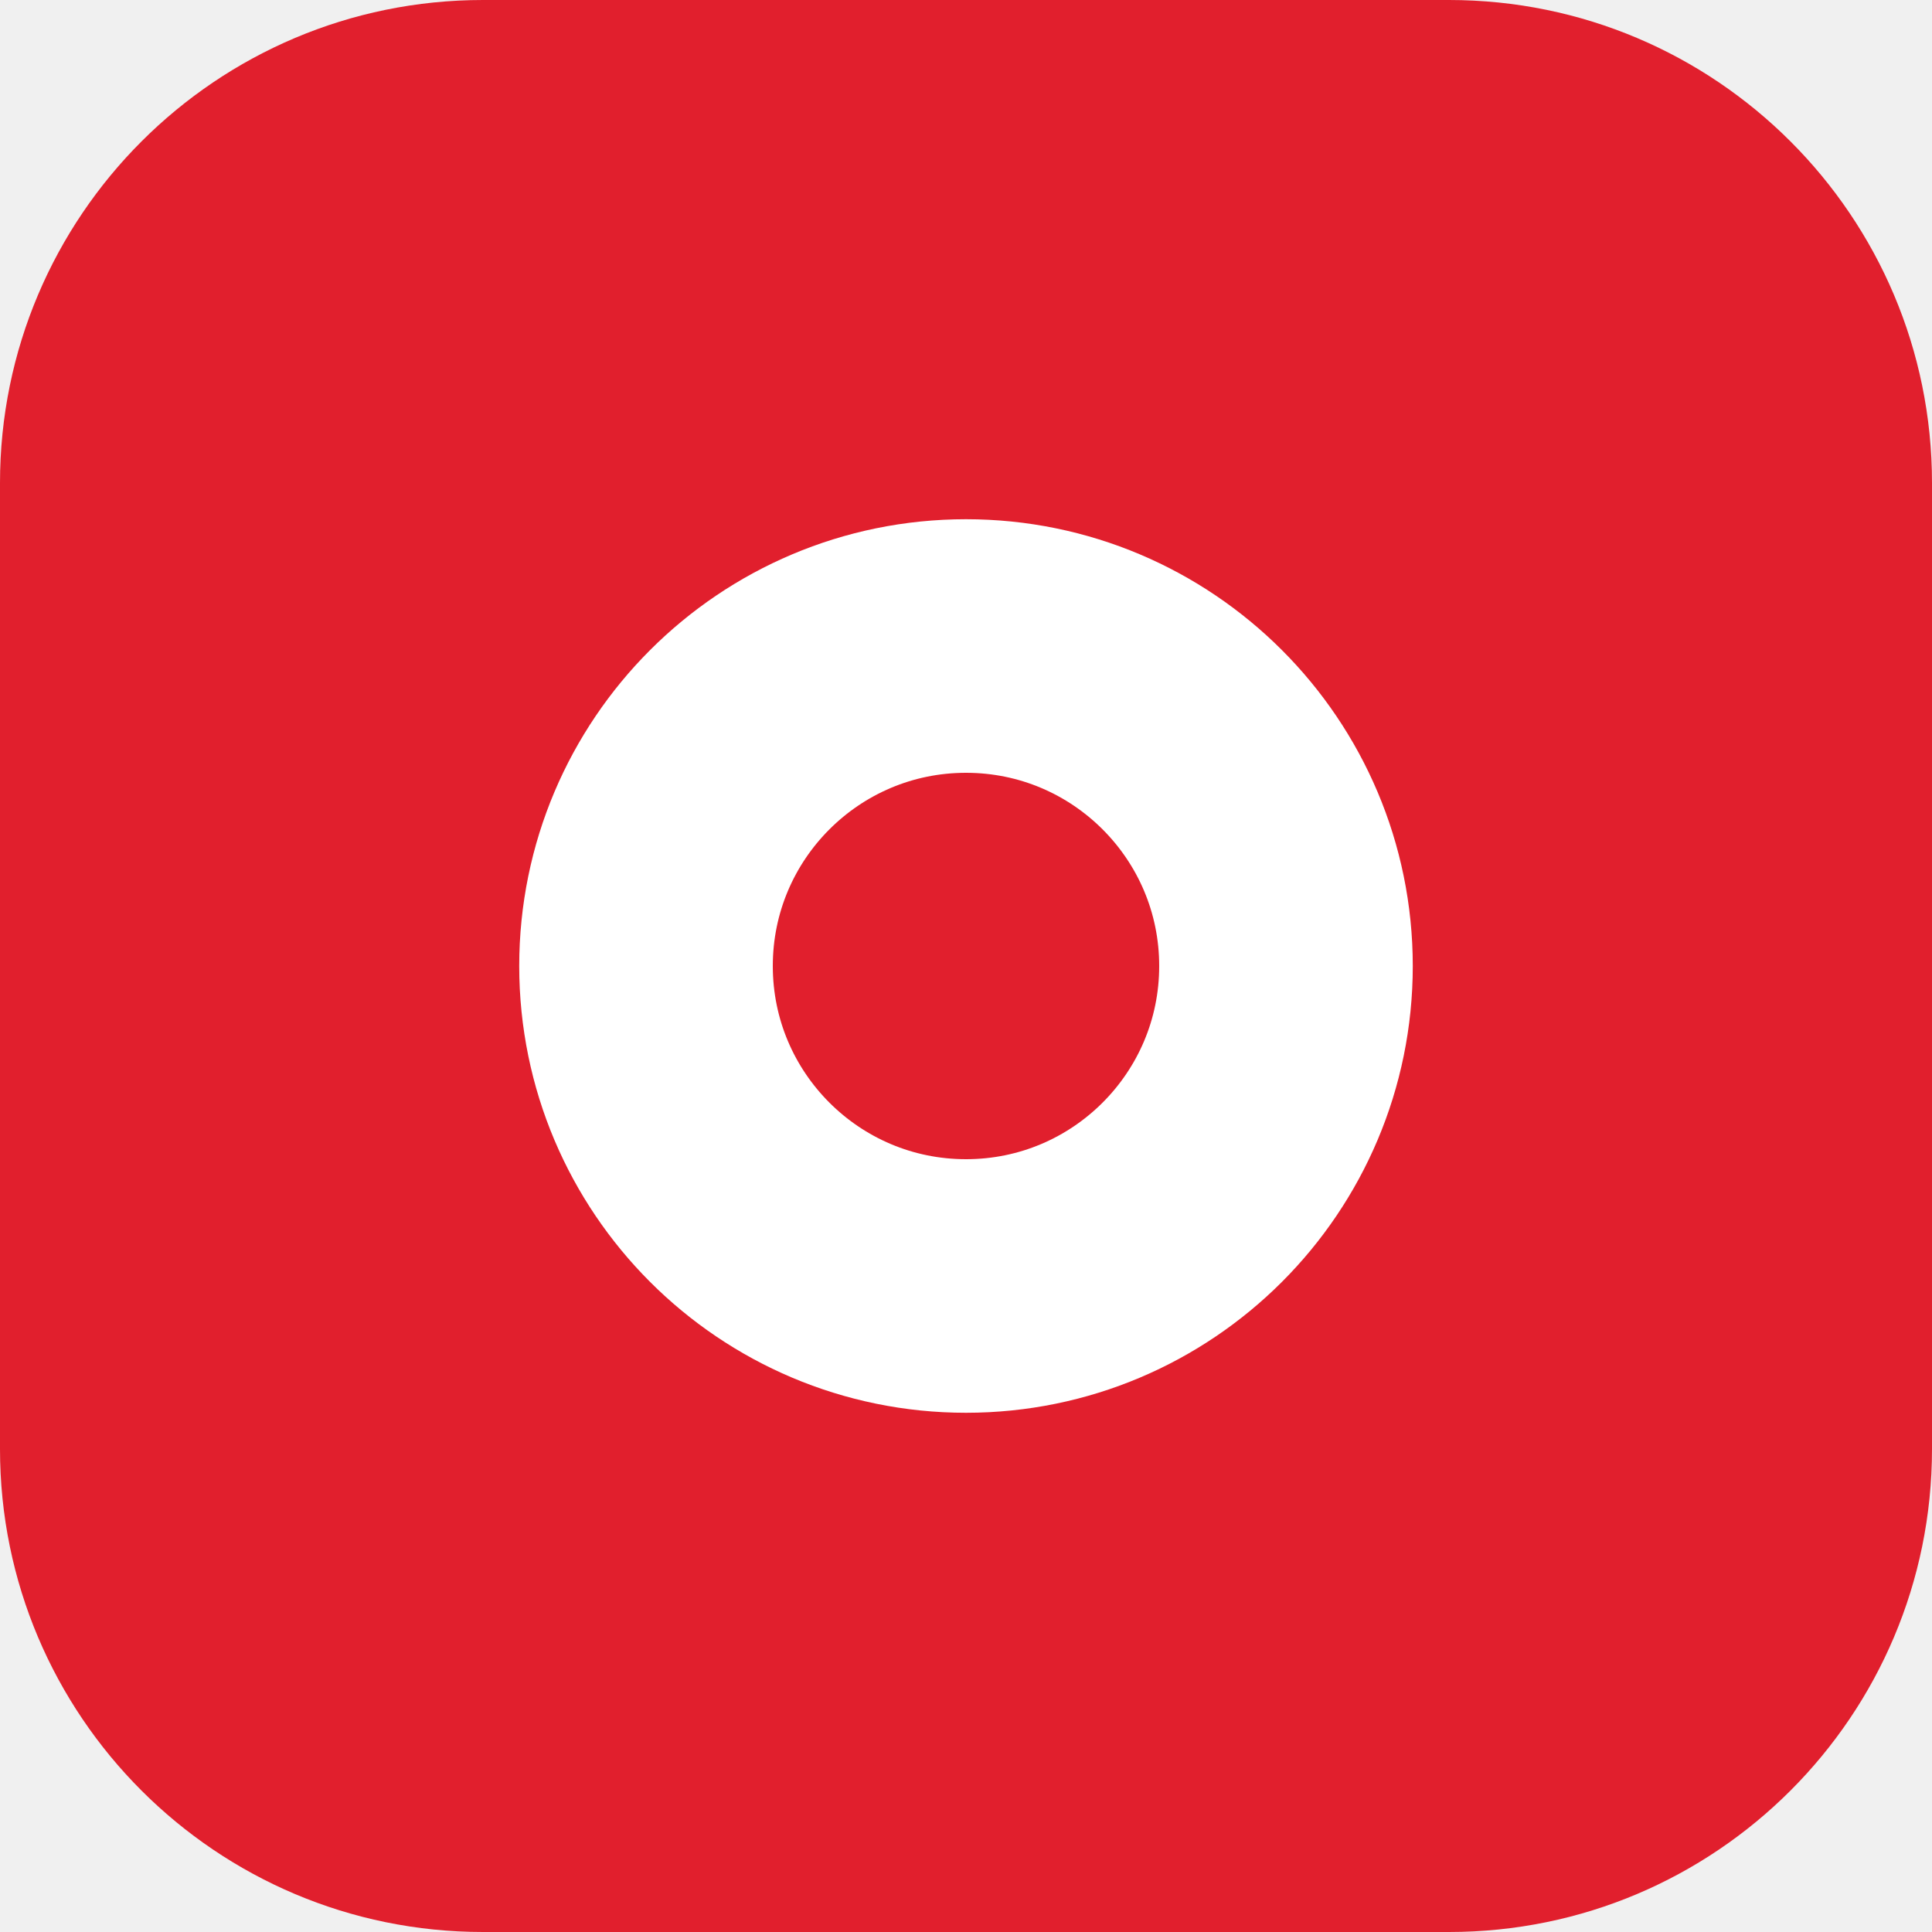
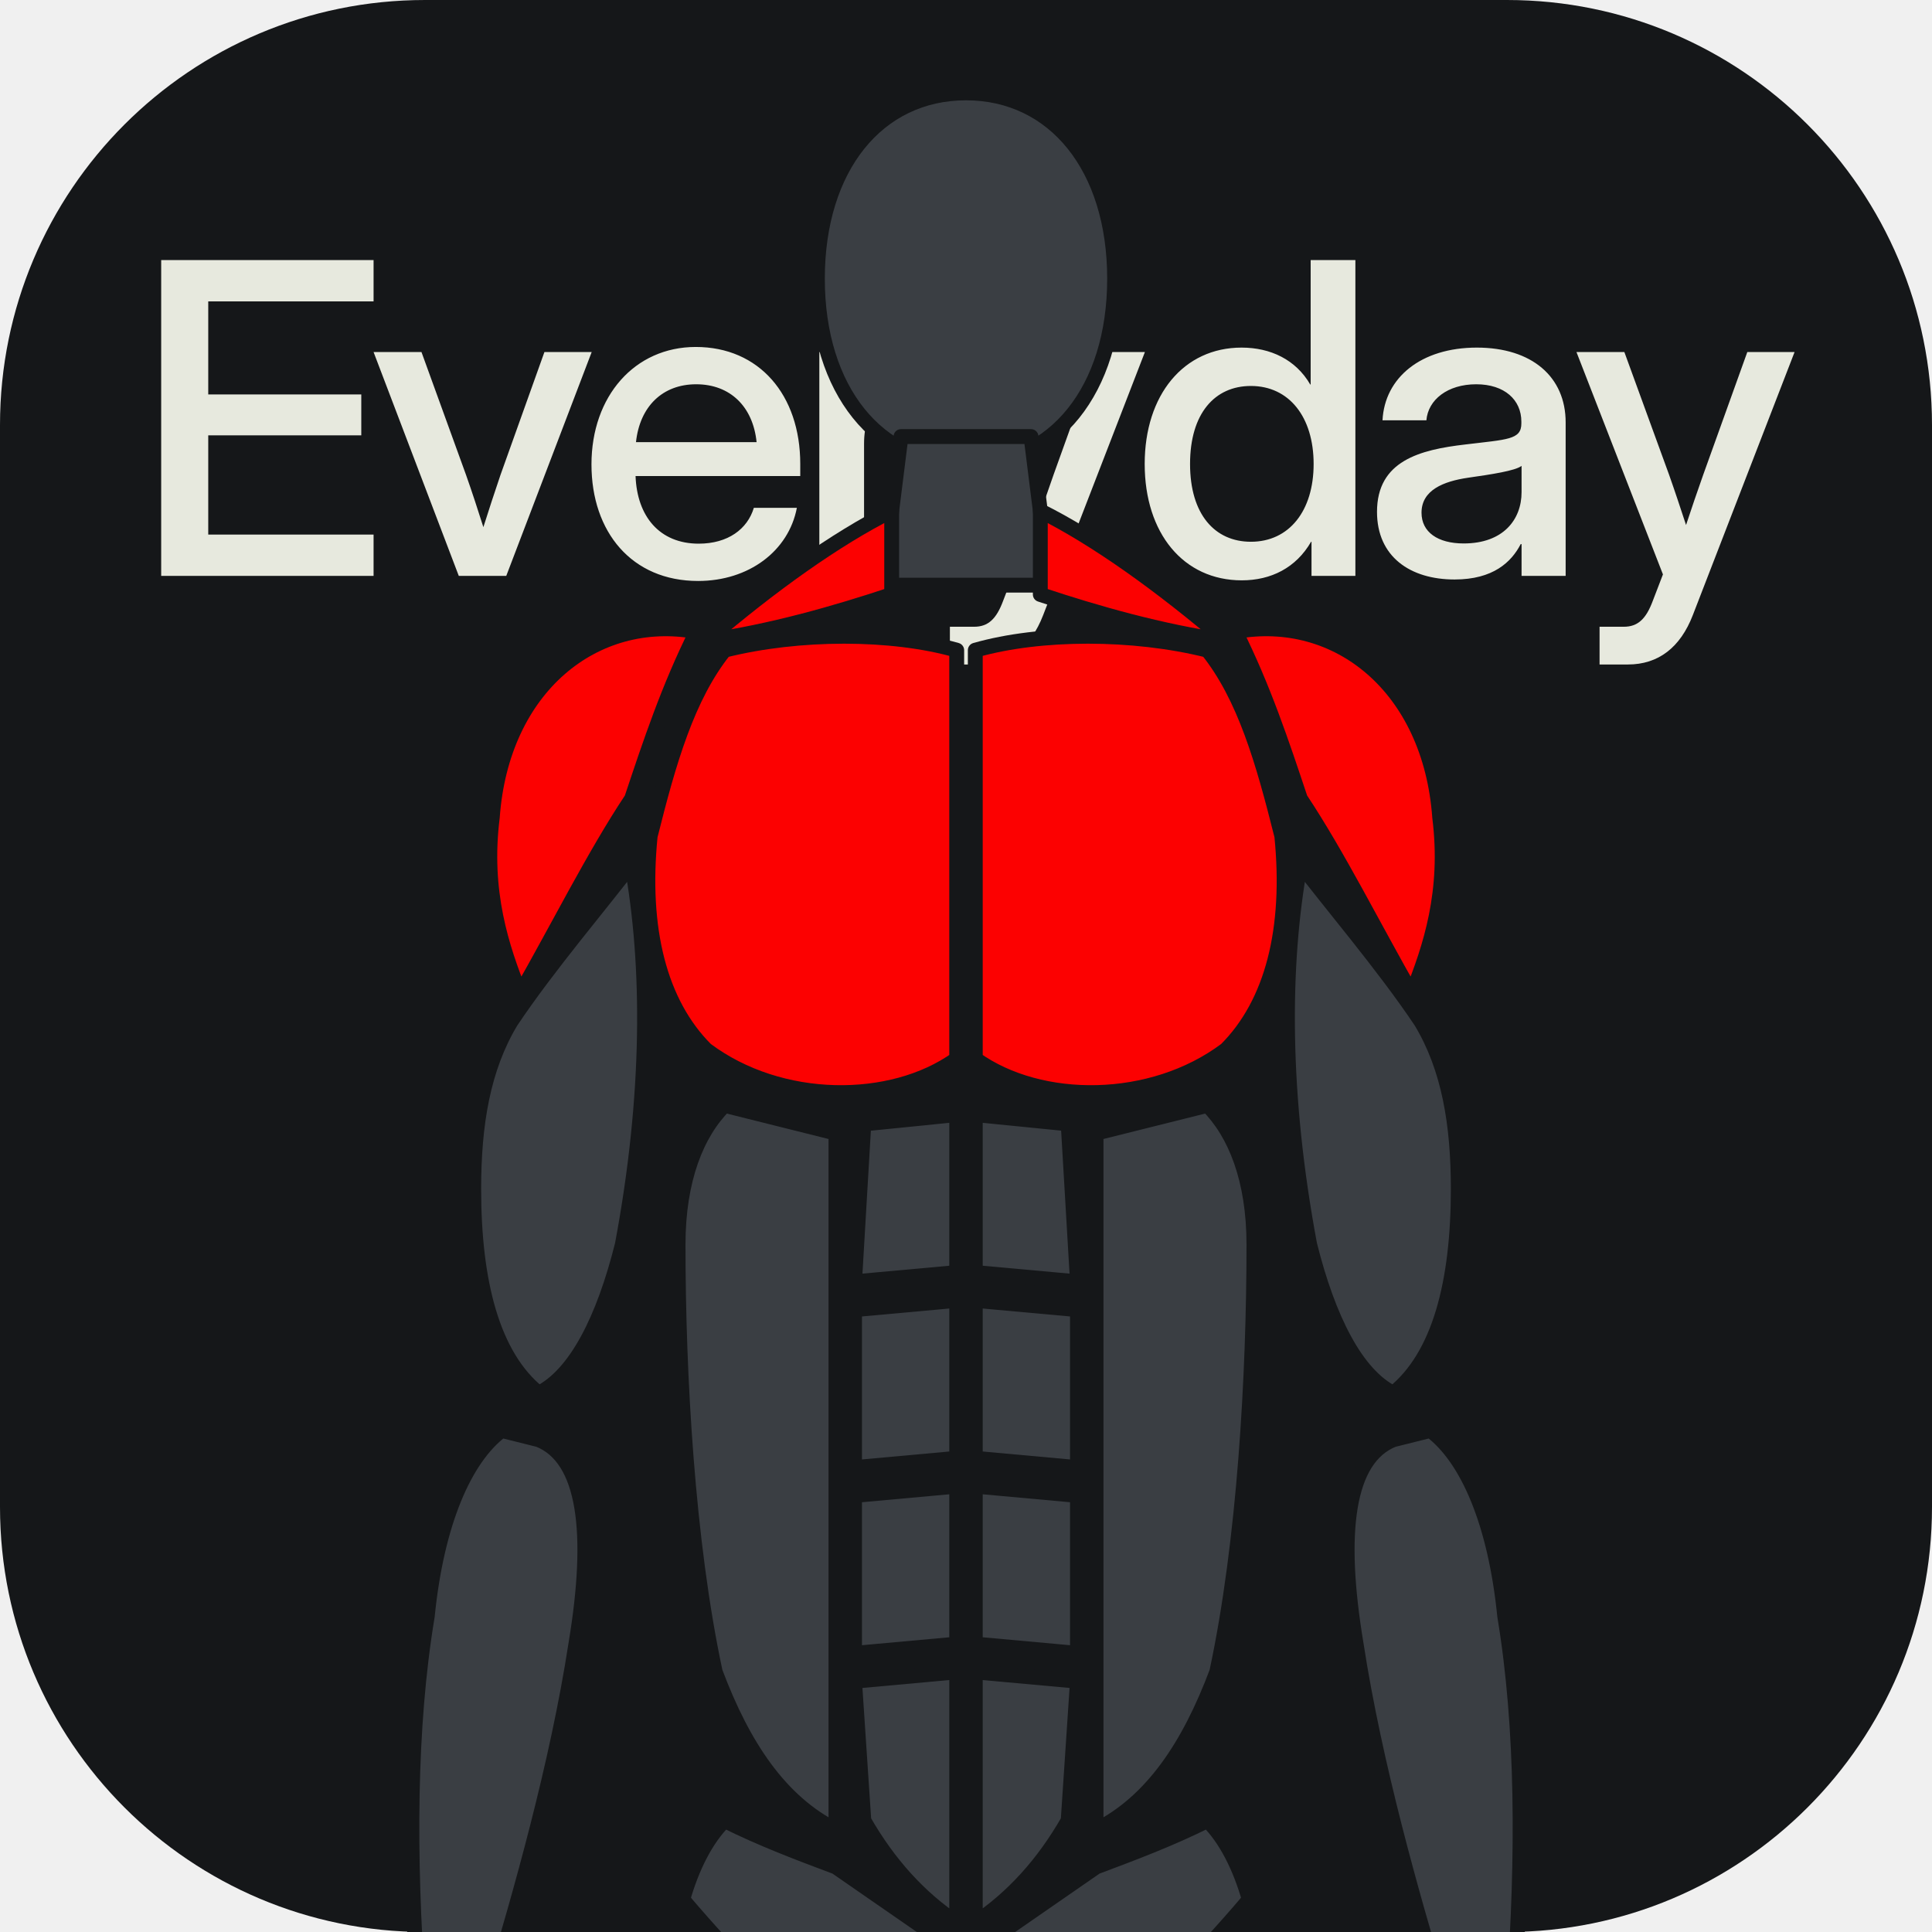
- <svg xmlns="http://www.w3.org/2000/svg" viewBox="0 0 32 32">
-   <rect width="32" height="32" rx="8" fill="#E11F2D" />
-   <circle cx="16" cy="16" r="5.3" fill="none" stroke="#fff" stroke-width="4.2" />
+ <svg xmlns="http://www.w3.org/2000/svg" width="64" height="64" viewBox="-4 0 208 208">
+   <rect x="-4" y="0" width="208" height="208" rx="45.76" fill="#151719" />
+   <path d="M136 0H1138V-195H358V-663H1080V-856H358V-1295H1138V-1490H136ZM1540 0H1764L2167 -1056H1944L1737 -477C1709 -395 1682 -312 1656 -230C1630 -312 1603 -395 1574 -477L1364 -1056H1138ZM2669 24C2908 24 3096 -117 3135 -321H2932C2902 -221 2810 -152 2672 -152C2487 -152 2381 -281 2374 -471H3151V-528C3151 -854 2957 -1080 2658 -1080C2370 -1080 2166 -848 2166 -526C2166 -207 2356 24 2669 24ZM2376 -631C2394 -799 2501 -904 2660 -904C2820 -904 2928 -799 2945 -631ZM3241 0H3452V-624C3452 -796 3549 -877 3668 -877C3717 -877 3763 -870 3779 -867V-1064C3762 -1066 3734 -1069 3702 -1069C3568 -1069 3486 -1000 3447 -885H3443V-1056H3241ZM3857 418H3991C4134 418 4238 338 4297 185L4777 -1056H4554L4346 -477C4318 -398 4291 -319 4265 -240C4239 -319 4213 -398 4185 -477L3974 -1056H3748L4156 -7L4108 118C4076 204 4037 240 3971 240H3857ZM5234 21C5372 21 5490 -38 5561 -161H5563V0H5770V-1490H5559V-903H5557C5489 -1020 5370 -1077 5233 -1077C4960 -1077 4776 -854 4776 -528C4776 -201 4959 21 5234 21ZM5277 -161C5107 -161 4990 -290 4990 -528C4990 -767 5107 -896 5277 -896C5457 -896 5573 -750 5573 -528C5573 -306 5457 -161 5277 -161ZM6238 17C6420 17 6506 -65 6550 -150H6554V0H6762V-724C6762 -939 6603 -1077 6343 -1077C6079 -1077 5908 -935 5898 -734H6105C6113 -831 6205 -904 6340 -904C6474 -904 6553 -830 6553 -728V-719C6553 -642 6487 -644 6289 -620C6074 -595 5872 -543 5872 -302C5872 -91 6028 17 6238 17ZM6281 -153C6158 -153 6082 -207 6082 -298C6082 -405 6186 -446 6301 -463C6413 -479 6525 -496 6554 -519V-395C6554 -265 6467 -153 6281 -153ZM6922 418H7056C7199 418 7303 338 7362 185L7842 -1056H7619L7411 -477C7383 -398 7356 -319 7330 -240C7304 -319 7278 -398 7250 -477L7039 -1056H6813L7221 -7L7173 118C7141 204 7102 240 7036 240H6922Z" fill="#E7E9DE" transform="translate(10.25 62) scale(0.02282)" />
+   <path d="M100,10 C109.5,10 116,18 116,30 C116,42 109.5,50 100,50 C90.5,50 84,42 84,30 C84,18 90.5,10 100,10 Z" fill="#3A3E43" stroke="#151719" stroke-width="1.6" stroke-linejoin="round" />
+   <path d="M93,47 L107,47 L109,63 L91,63 Z" fill="#3A3E43" stroke="#151719" stroke-width="1.6" stroke-linejoin="round" />
+   <path d="M92,55 C92,58 92,61 92,64 C86,66 79,68 72,69 C79,63 86,58 92,55 Z" fill="#FC0101" stroke="#151719" stroke-width="1.6" stroke-linejoin="round" />
+   <path d="M92,55 C92,58 92,61 92,64 C86,66 79,68 72,69 C79,63 86,58 92,55 Z" fill="#FC0101" stroke="#151719" stroke-width="1.6" stroke-linejoin="round" transform="matrix(-1 0 0 1 200 0)" />
+   <path d="M71,68 C60,66 50,74 49,88 C48,96 50,102 52,107 C56,100 60,92 64,86 C66,80 68,74 71,68 Z" fill="#FC0101" stroke="#151719" stroke-width="1.6" stroke-linejoin="round" />
+   <path d="M71,68 C60,66 50,74 49,88 C48,96 50,102 52,107 C56,100 60,92 64,86 C66,80 68,74 71,68 Z" fill="#FC0101" stroke="#151719" stroke-width="1.6" stroke-linejoin="round" transform="matrix(-1 0 0 1 200 0)" />
+   <path d="M99,70 L99,114 C92,119 80,119 72,113 C67,108 65,100 66,90 C68,82 70,75 74,70 C82,68 92,68 99,70 Z" fill="#FC0101" stroke="#151719" stroke-width="1.6" stroke-linejoin="round" />
+   <path d="M99,70 L99,114 C92,119 80,119 72,113 C67,108 65,100 66,90 C68,82 70,75 74,70 C82,68 92,68 99,70 Z" fill="#FC0101" stroke="#151719" stroke-width="1.6" stroke-linejoin="round" transform="matrix(-1 0 0 1 200 0)" />
+   <path d="M51,110 C55,104 61,97 64,93 C66,104 66,118 63,134 C61,142 58,148 54,150 C49,146 47,138 47,128 C47,121 48,115 51,110 Z" fill="#3A3E43" stroke="#151719" stroke-width="1.6" stroke-linejoin="round" />
+   <path d="M51,110 C55,104 61,97 64,93 C66,104 66,118 63,134 C61,142 58,148 54,150 C49,146 47,138 47,128 C47,121 48,115 51,110 Z" fill="#3A3E43" stroke="#151719" stroke-width="1.6" stroke-linejoin="round" transform="matrix(-1 0 0 1 200 0)" />
+   <path d="M54,155 C59,157 60,165 58,177 C56,190 52,204 49,214 L41,214 C40,200 40,186 42,174 C43,164 46,157 50,154 Z" fill="#3A3E43" stroke="#151719" stroke-width="1.6" stroke-linejoin="round" />
+   <path d="M54,155 C59,157 60,165 58,177 C56,190 52,204 49,214 L41,214 C40,200 40,186 42,174 C43,164 46,157 50,154 Z" fill="#3A3E43" stroke="#151719" stroke-width="1.6" stroke-linejoin="round" transform="matrix(-1 0 0 1 200 0)" />
+   <path d="M41,218 L49,218 C51,226 50,236 46,242 C42,244 38,240 37,232 C37,226 38,221 41,218 Z" fill="#3A3E43" stroke="#151719" stroke-width="1.6" stroke-linejoin="round" />
+   <path d="M41,218 L49,218 C51,226 50,236 46,242 C42,244 38,240 37,232 C37,226 38,221 41,218 Z" fill="#3A3E43" stroke="#151719" stroke-width="1.6" stroke-linejoin="round" transform="matrix(-1 0 0 1 200 0)" />
+   <path d="M89,121 L99,120 L99,137 L88,138 Z" fill="#3A3E43" stroke="#151719" stroke-width="1.6" stroke-linejoin="round" />
+   <path d="M89,121 L99,120 L99,137 L88,138 Z" fill="#3A3E43" stroke="#151719" stroke-width="1.6" stroke-linejoin="round" transform="matrix(-1 0 0 1 200 0)" />
+   <path d="M88,141 L99,140 L99,157 L88,158 Z" fill="#3A3E43" stroke="#151719" stroke-width="1.6" stroke-linejoin="round" />
+   <path d="M88,141 L99,140 L99,157 L88,158 Z" fill="#3A3E43" stroke="#151719" stroke-width="1.6" stroke-linejoin="round" transform="matrix(-1 0 0 1 200 0)" />
+   <path d="M88,161 L99,160 L99,177 L88,178 Z" fill="#3A3E43" stroke="#151719" stroke-width="1.6" stroke-linejoin="round" />
+   <path d="M88,161 L99,160 L99,177 L88,178 Z" fill="#3A3E43" stroke="#151719" stroke-width="1.6" stroke-linejoin="round" transform="matrix(-1 0 0 1 200 0)" />
+   <path d="M88,181 L99,180 L99,207 Q93,203 89,196 Z" fill="#3A3E43" stroke="#151719" stroke-width="1.6" stroke-linejoin="round" />
+   <path d="M88,181 L99,180 L99,207 Q93,203 89,196 Z" fill="#3A3E43" stroke="#151719" stroke-width="1.6" stroke-linejoin="round" transform="matrix(-1 0 0 1 200 0)" />
+   <path d="M74,119 L86,122 L86,197 C80,194 76,188 73,180 C70,166 69,148 69,134 C69,127 71,122 74,119 Z" fill="#3A3E43" stroke="#151719" stroke-width="1.6" stroke-linejoin="round" />
+   <path d="M74,119 L86,122 L86,197 C80,194 76,188 73,180 C70,166 69,148 69,134 C69,127 71,122 74,119 Z" fill="#3A3E43" stroke="#151719" stroke-width="1.6" stroke-linejoin="round" transform="matrix(-1 0 0 1 200 0)" />
+   <path d="M86,201 L99,210 L99,221 C95,221 91,222 88.5,224.5 C82,218 75,211 69.5,204.5 C70.5,201 72,198 74,196 C78,198 82,199.5 86,201 Z" fill="#3A3E43" stroke="#151719" stroke-width="1.6" stroke-linejoin="round" />
+   <path d="M86,201 L99,210 L99,221 C95,221 91,222 88.5,224.5 C82,218 75,211 69.5,204.5 C70.5,201 72,198 74,196 C78,198 82,199.5 86,201 Z" fill="#3A3E43" stroke="#151719" stroke-width="1.6" stroke-linejoin="round" transform="matrix(-1 0 0 1 200 0)" />
+   <path d="M67,207 C74,212 81,219 87,227 C90,246 92,270 92.5,292 C92.5,306 92,318 91,328 L79,328 C74,316 69,300 66,284 C63,262 62.5,236 63,220 C64,213 65.5,209 67,207 Z" fill="#3A3E43" stroke="#151719" stroke-width="1.6" stroke-linejoin="round" />
+   <path d="M67,207 C74,212 81,219 87,227 C90,246 92,270 92.5,292 C92.5,306 92,318 91,328 L79,328 C74,316 69,300 66,284 C63,262 62.5,236 63,220 C64,213 65.5,209 67,207 Z" fill="#3A3E43" stroke="#151719" stroke-width="1.6" stroke-linejoin="round" transform="matrix(-1 0 0 1 200 0)" />
+   <path d="M99,225 L99,236 C98,256 96.5,274 95,290 C94.5,270 93,248 90.5,230 C93,227 96,225 99,225 Z" fill="#3A3E43" stroke="#151719" stroke-width="1.6" stroke-linejoin="round" />
+   <path d="M99,225 L99,236 C98,256 96.5,274 95,290 C94.5,270 93,248 90.5,230 C93,227 96,225 99,225 Z" fill="#3A3E43" stroke="#151719" stroke-width="1.6" stroke-linejoin="round" transform="matrix(-1 0 0 1 200 0)" />
+   <path d="M80,331 L91,331 C92,338 92,344 90,348 L81,348 C79,343 79,337 80,331 Z" fill="#3A3E43" stroke="#151719" stroke-width="1.6" stroke-linejoin="round" />
+   <path d="M80,331 L91,331 C92,338 92,344 90,348 L81,348 C79,343 79,337 80,331 Z" fill="#3A3E43" stroke="#151719" stroke-width="1.6" stroke-linejoin="round" transform="matrix(-1 0 0 1 200 0)" />
+   <path d="M80,351 L91,351 C93,364 93,380 91,396 C90,404 89,410 88,414 L83,414 C81,404 79,392 78,378 C77,368 78,358 80,351 Z" fill="#3A3E43" stroke="#151719" stroke-width="1.6" stroke-linejoin="round" />
+   <path d="M80,351 L91,351 C93,364 93,380 91,396 C90,404 89,410 88,414 L83,414 C81,404 79,392 78,378 C77,368 78,358 80,351 Z" fill="#3A3E43" stroke="#151719" stroke-width="1.6" stroke-linejoin="round" transform="matrix(-1 0 0 1 200 0)" />
+   <path d="M83,417 L89,417 C91,424 93,430 93,436 C89,438 82,438 78,436 C78,430 80,422 83,417 Z" fill="#3A3E43" stroke="#151719" stroke-width="1.6" stroke-linejoin="round" />
+   <path d="M83,417 L89,417 C91,424 93,430 93,436 C89,438 82,438 78,436 C78,430 80,422 83,417 Z" fill="#3A3E43" stroke="#151719" stroke-width="1.6" stroke-linejoin="round" transform="matrix(-1 0 0 1 200 0)" />
</svg>
